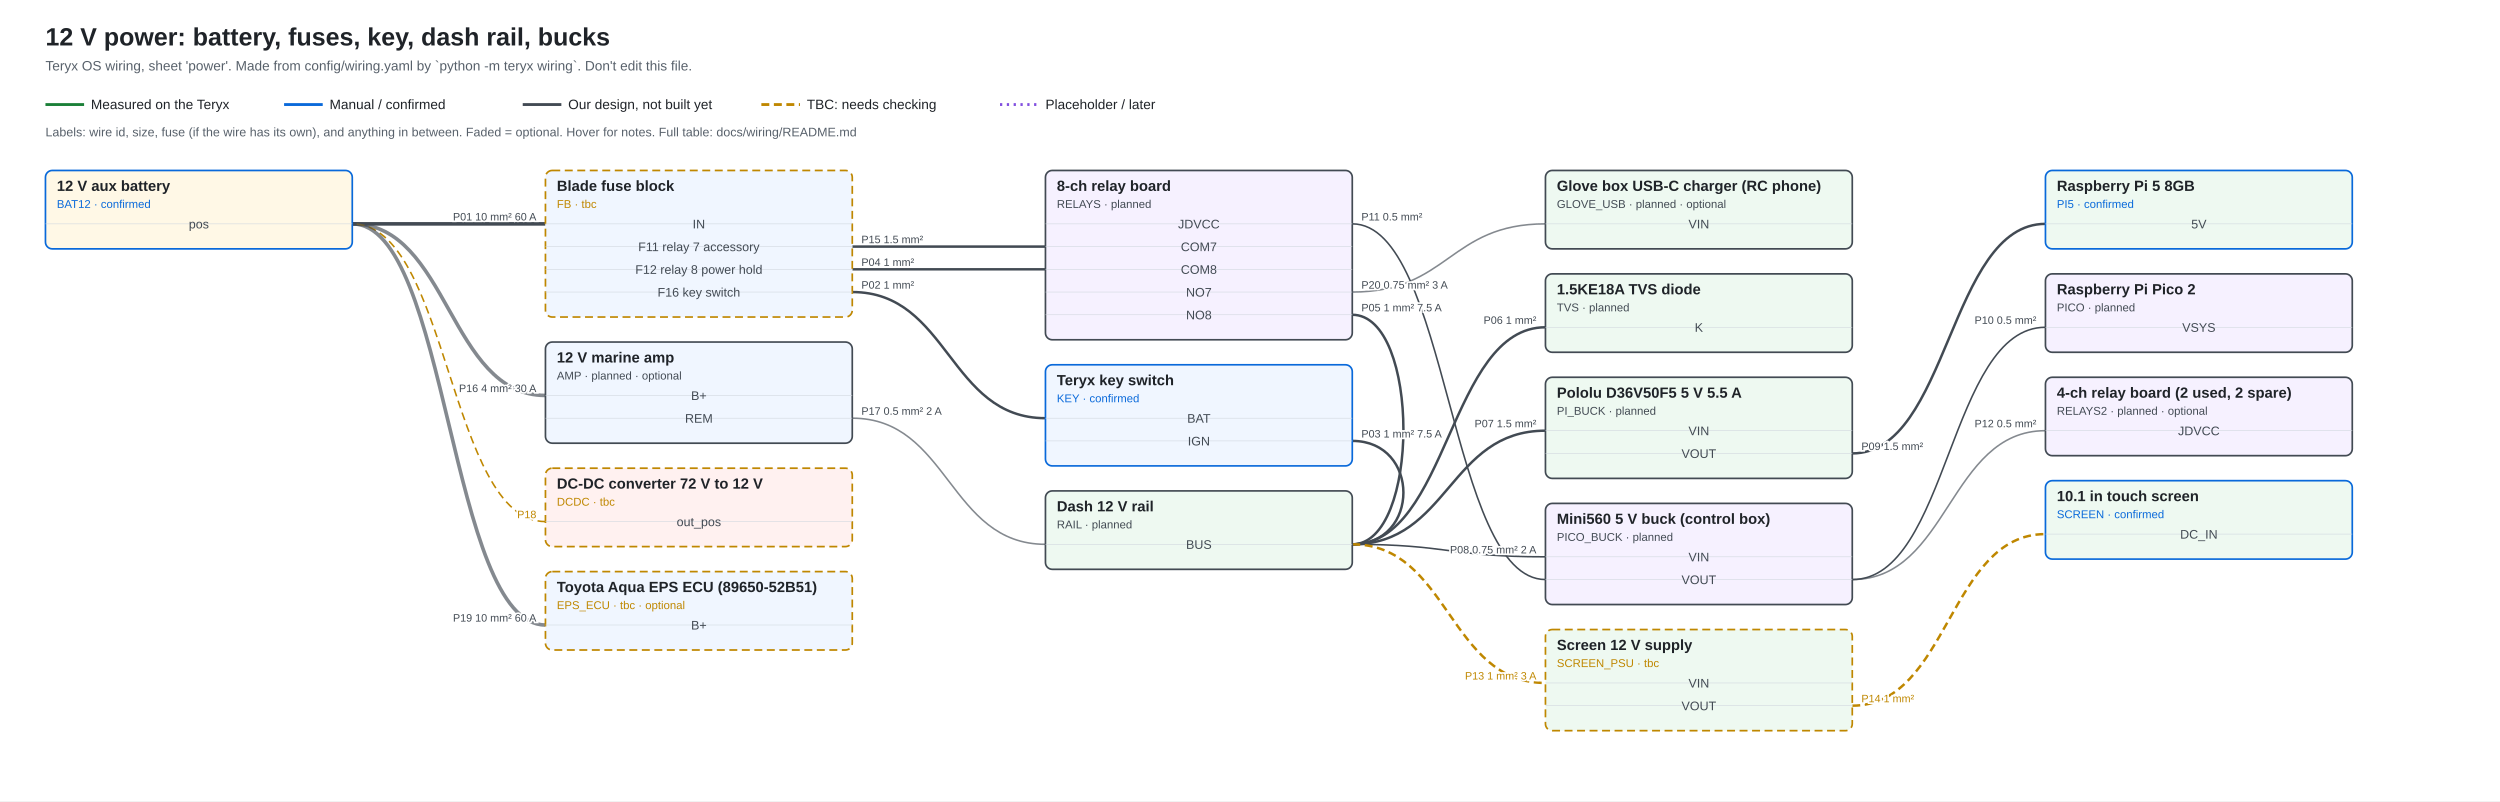
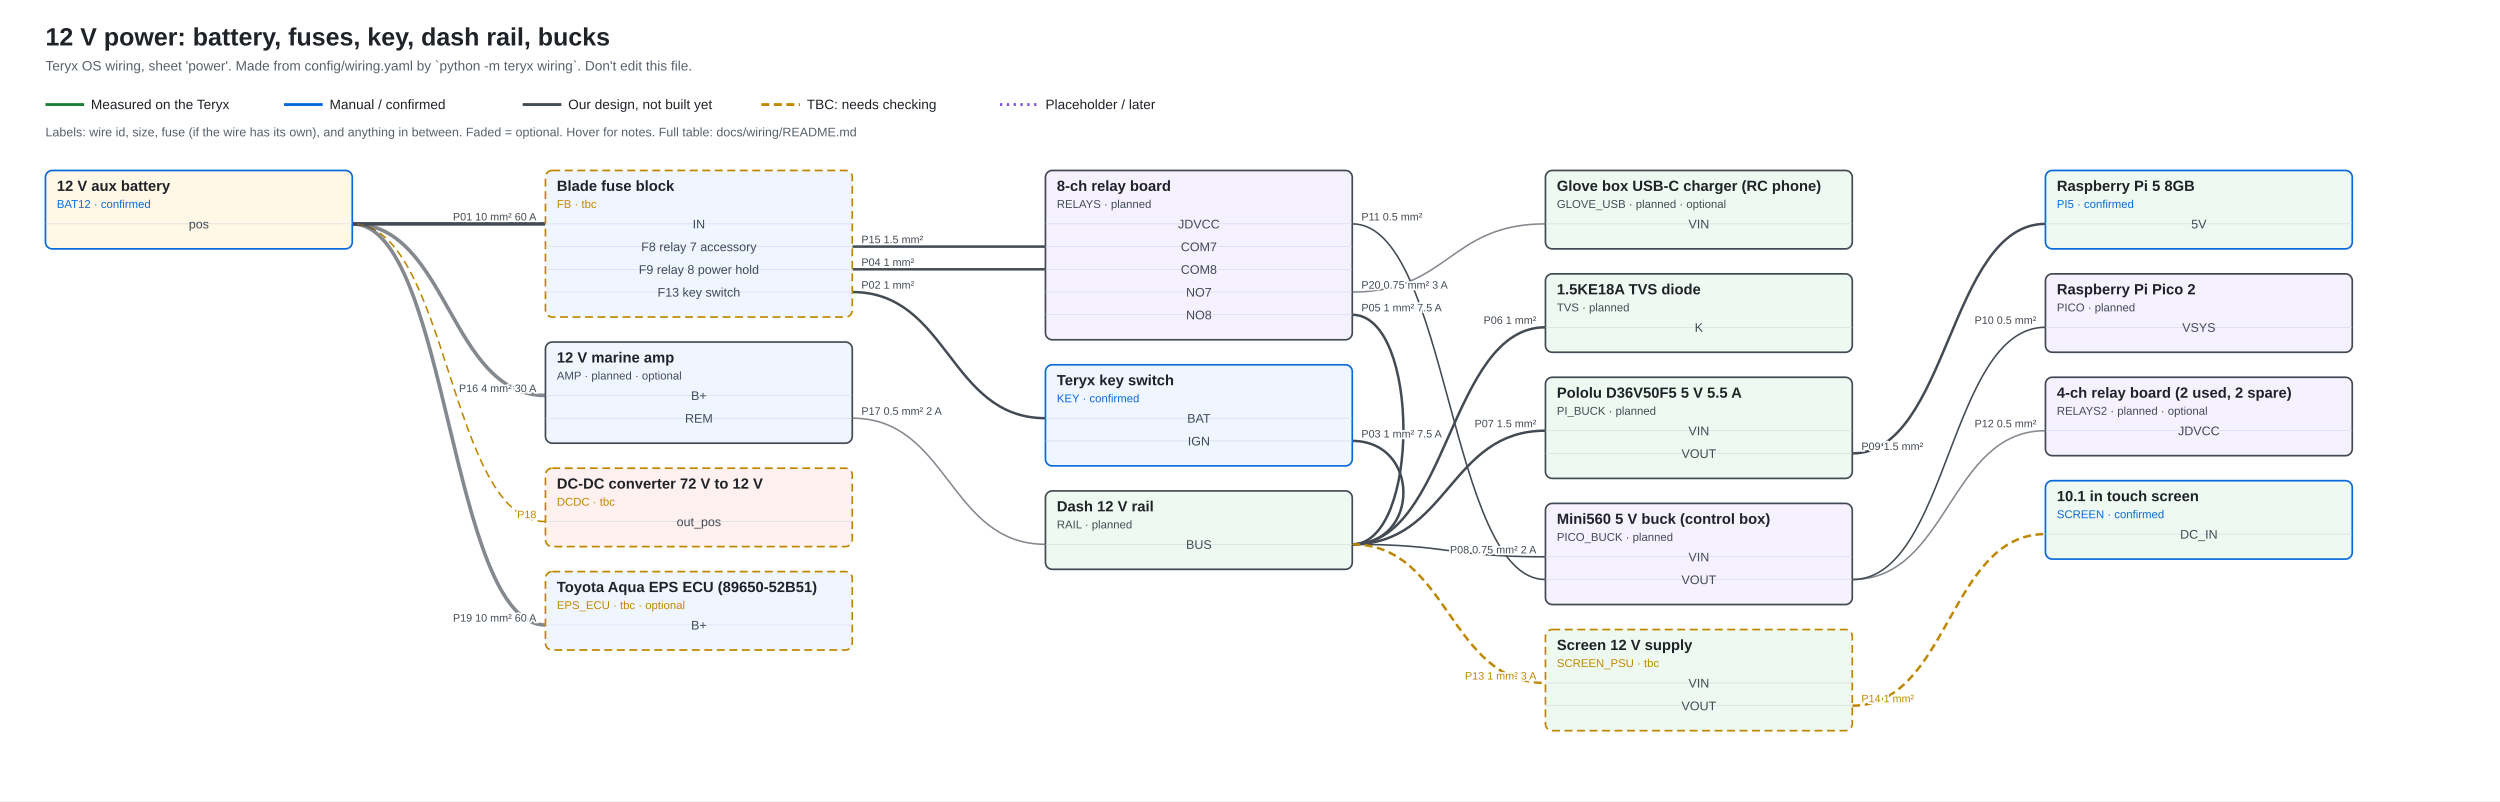
<svg xmlns="http://www.w3.org/2000/svg" viewBox="0 0 2200 705" width="2200" height="705" font-family="Arial, Helvetica, sans-serif" data-sheet="power">
  <rect width="2200" height="705" fill="#ffffff" />
  <text x="40" y="40" font-size="22" text-anchor="start" font-weight="bold" fill="#1f2328">12 V power: battery, fuses, key, dash rail, bucks</text>
  <text x="40" y="62" font-size="12" text-anchor="start" font-weight="normal" fill="#57606a">Teryx OS wiring, sheet 'power'. Made from config/wiring.yaml by `python -m teryx wiring`. Don't edit this file.</text>
  <line x1="40" y1="92" x2="74" y2="92" stroke="#1a7f37" stroke-width="2.5" />
  <text x="80" y="96" font-size="12" text-anchor="start" font-weight="normal" fill="#1f2328">Measured on the Teryx</text>
  <line x1="250" y1="92" x2="284" y2="92" stroke="#0969da" stroke-width="2.5" />
  <text x="290" y="96" font-size="12" text-anchor="start" font-weight="normal" fill="#1f2328">Manual / confirmed</text>
  <line x1="460" y1="92" x2="494" y2="92" stroke="#424a53" stroke-width="2.5" />
  <text x="500" y="96" font-size="12" text-anchor="start" font-weight="normal" fill="#1f2328">Our design, not built yet</text>
  <line x1="670" y1="92" x2="704" y2="92" stroke="#bf8700" stroke-width="2.5" stroke-dasharray="7 4" />
  <text x="710" y="96" font-size="12" text-anchor="start" font-weight="normal" fill="#1f2328">TBC: needs checking</text>
  <line x1="880" y1="92" x2="914" y2="92" stroke="#8250df" stroke-width="2.5" stroke-dasharray="2 4" />
  <text x="920" y="96" font-size="12" text-anchor="start" font-weight="normal" fill="#1f2328">Placeholder / later</text>
  <text x="40" y="120" font-size="11" text-anchor="start" font-weight="normal" fill="#57606a">Labels: wire id, size, fuse (if the wire has its own), and anything in between. Faded = optional. Hover for notes. Full table: docs/wiring/README.md</text>
  <g data-wire="P01" data-from="BAT12.pos" data-to="FB.IN" data-status="planned">
    <path d="M310,197 C395,197 395,197 480,197" fill="none" stroke="#424a53" stroke-width="3.2" />
  </g>
-   <g data-wire="P02" data-from="FB.F16" data-to="KEY.BAT" data-status="planned">
+   <g data-wire="P02" data-from="FB.F13" data-to="KEY.BAT" data-status="planned">
    <path d="M750,257 C835,257 835,368 920,368" fill="none" stroke="#424a53" stroke-width="2.2" />
  </g>
  <g data-wire="P03" data-from="KEY.IGN" data-to="RAIL.BUS" data-status="planned">
    <path d="M1190,388 C1250,388 1250,479 1190,479" fill="none" stroke="#424a53" stroke-width="2.2" />
  </g>
-   <g data-wire="P04" data-from="FB.F12" data-to="RELAYS.COM8" data-status="planned">
+   <g data-wire="P04" data-from="FB.F9" data-to="RELAYS.COM8" data-status="planned">
    <path d="M750,237 C835,237 835,237 920,237" fill="none" stroke="#424a53" stroke-width="2.2" />
  </g>
  <g data-wire="P05" data-from="RELAYS.NO8" data-to="RAIL.BUS" data-status="planned">
    <path d="M1190,277 C1250,277 1250,479 1190,479" fill="none" stroke="#424a53" stroke-width="2.2" />
  </g>
  <g data-wire="P06" data-from="RAIL.BUS" data-to="TVS.K" data-status="planned">
    <path d="M1190,479 C1275,479 1275,288 1360,288" fill="none" stroke="#424a53" stroke-width="2.2" />
  </g>
  <g data-wire="P07" data-from="RAIL.BUS" data-to="PI_BUCK.VIN" data-status="planned">
    <path d="M1190,479 C1275,479 1275,379 1360,379" fill="none" stroke="#424a53" stroke-width="2.2" />
  </g>
  <g data-wire="P08" data-from="RAIL.BUS" data-to="PICO_BUCK.VIN" data-status="planned">
    <path d="M1190,479 C1275,479 1275,490 1360,490" fill="none" stroke="#424a53" stroke-width="1.4" />
  </g>
  <g data-wire="P09" data-from="PI_BUCK.VOUT" data-to="PI5.5V" data-status="planned">
    <path d="M1630,399 C1715,399 1715,197 1800,197" fill="none" stroke="#424a53" stroke-width="2.2" />
  </g>
  <g data-wire="P10" data-from="PICO_BUCK.VOUT" data-to="PICO.VSYS" data-status="planned">
    <path d="M1630,510 C1715,510 1715,288 1800,288" fill="none" stroke="#424a53" stroke-width="1.4" />
  </g>
  <g data-wire="P11" data-from="PICO_BUCK.VOUT" data-to="RELAYS.JDVCC" data-status="planned">
    <path d="M1360,510 C1275,510 1275,197 1190,197" fill="none" stroke="#424a53" stroke-width="1.4" />
  </g>
  <g data-wire="P12" data-from="PICO_BUCK.VOUT" data-to="RELAYS2.JDVCC" data-status="planned">
    <path d="M1630,510 C1715,510 1715,379 1800,379" fill="none" stroke="#424a53" stroke-width="1.4" stroke-opacity="0.65" />
  </g>
  <g data-wire="P13" data-from="RAIL.BUS" data-to="SCREEN_PSU.VIN" data-status="tbc">
    <path d="M1190,479 C1275,479 1275,601 1360,601" fill="none" stroke="#bf8700" stroke-width="2.2" stroke-dasharray="7 4" />
  </g>
  <g data-wire="P14" data-from="SCREEN_PSU.VOUT" data-to="SCREEN.DC_IN" data-status="tbc">
    <path d="M1630,621 C1715,621 1715,470 1800,470" fill="none" stroke="#bf8700" stroke-width="2.2" stroke-dasharray="7 4" />
  </g>
-   <g data-wire="P15" data-from="FB.F11" data-to="RELAYS.COM7" data-status="planned">
+   <g data-wire="P15" data-from="FB.F8" data-to="RELAYS.COM7" data-status="planned">
    <path d="M750,217 C835,217 835,217 920,217" fill="none" stroke="#424a53" stroke-width="2.2" />
  </g>
  <g data-wire="P20" data-from="RELAYS.NO7" data-to="GLOVE_USB.VIN" data-status="planned">
    <path d="M1190,257 C1275,257 1275,197 1360,197" fill="none" stroke="#424a53" stroke-width="1.4" stroke-opacity="0.65" />
  </g>
  <g data-wire="P16" data-from="BAT12.pos" data-to="AMP.B+" data-status="planned">
    <path d="M310,197 C395,197 395,348 480,348" fill="none" stroke="#424a53" stroke-width="3.2" stroke-opacity="0.65" />
  </g>
  <g data-wire="P17" data-from="RAIL.BUS" data-to="AMP.REM" data-status="planned">
    <path d="M920,479 C835,479 835,368 750,368" fill="none" stroke="#424a53" stroke-width="1.4" stroke-opacity="0.65" />
  </g>
  <g data-wire="P18" data-from="DCDC.out_pos" data-to="BAT12.pos" data-status="tbc">
    <path d="M480,459 C395,459 395,197 310,197" fill="none" stroke="#bf8700" stroke-width="1.4" stroke-dasharray="7 4" />
  </g>
  <g data-wire="P19" data-from="BAT12.pos" data-to="EPS_ECU.B+" data-status="planned">
    <path d="M310,197 C395,197 395,550 480,550" fill="none" stroke="#424a53" stroke-width="3.2" stroke-opacity="0.65" />
  </g>
  <g data-device="BAT12" data-status="confirmed">
    <rect x="40" y="150" width="270" height="69" rx="6" fill="#fff8e6" stroke="#0969da" stroke-width="1.5" />
    <text x="50" y="168" font-size="13" text-anchor="start" font-weight="bold" fill="#1f2328">12 V aux battery</text>
    <text x="50" y="183" font-size="10" text-anchor="start" font-weight="normal" fill="#0969da">BAT12 · confirmed</text>
    <line x1="40" y1="197" x2="310" y2="197" stroke="#d0d7de" stroke-width="0.5" />
    <text x="175" y="201" font-size="11" text-anchor="middle" font-weight="normal" fill="#424a53">pos</text>
  </g>
  <g data-device="FB" data-status="tbc">
    <rect x="480" y="150" width="270" height="129" rx="6" fill="#f0f6ff" stroke="#bf8700" stroke-width="1.5" stroke-dasharray="7 4" />
    <text x="490" y="168" font-size="13" text-anchor="start" font-weight="bold" fill="#1f2328">Blade fuse block</text>
    <text x="490" y="183" font-size="10" text-anchor="start" font-weight="normal" fill="#bf8700">FB · tbc</text>
    <line x1="480" y1="197" x2="750" y2="197" stroke="#d0d7de" stroke-width="0.5" />
    <text x="615" y="201" font-size="11" text-anchor="middle" font-weight="normal" fill="#424a53">IN</text>
    <line x1="480" y1="217" x2="750" y2="217" stroke="#d0d7de" stroke-width="0.5" />
-     <text x="615" y="221" font-size="11" text-anchor="middle" font-weight="normal" fill="#424a53">F11  relay 7 accessory</text>
+     <text x="615" y="221" font-size="11" text-anchor="middle" font-weight="normal" fill="#424a53">F8  relay 7 accessory</text>
    <line x1="480" y1="237" x2="750" y2="237" stroke="#d0d7de" stroke-width="0.5" />
-     <text x="615" y="241" font-size="11" text-anchor="middle" font-weight="normal" fill="#424a53">F12  relay 8 power hold</text>
+     <text x="615" y="241" font-size="11" text-anchor="middle" font-weight="normal" fill="#424a53">F9  relay 8 power hold</text>
    <line x1="480" y1="257" x2="750" y2="257" stroke="#d0d7de" stroke-width="0.5" />
-     <text x="615" y="261" font-size="11" text-anchor="middle" font-weight="normal" fill="#424a53">F16  key switch</text>
+     <text x="615" y="261" font-size="11" text-anchor="middle" font-weight="normal" fill="#424a53">F13  key switch</text>
  </g>
  <g data-device="AMP" data-status="planned">
    <rect x="480" y="301" width="270" height="89" rx="6" fill="#f0f6ff" stroke="#424a53" stroke-width="1.5" />
    <text x="490" y="319" font-size="13" text-anchor="start" font-weight="bold" fill="#1f2328">12 V marine amp</text>
    <text x="490" y="334" font-size="10" text-anchor="start" font-weight="normal" fill="#424a53">AMP · planned · optional</text>
    <line x1="480" y1="348" x2="750" y2="348" stroke="#d0d7de" stroke-width="0.5" />
    <text x="615" y="352" font-size="11" text-anchor="middle" font-weight="normal" fill="#424a53">B+</text>
    <line x1="480" y1="368" x2="750" y2="368" stroke="#d0d7de" stroke-width="0.5" />
    <text x="615" y="372" font-size="11" text-anchor="middle" font-weight="normal" fill="#424a53">REM</text>
  </g>
  <g data-device="DCDC" data-status="tbc">
    <rect x="480" y="412" width="270" height="69" rx="6" fill="#fff1f0" stroke="#bf8700" stroke-width="1.5" stroke-dasharray="7 4" />
    <text x="490" y="430" font-size="13" text-anchor="start" font-weight="bold" fill="#1f2328">DC-DC converter 72 V to 12 V</text>
    <text x="490" y="445" font-size="10" text-anchor="start" font-weight="normal" fill="#bf8700">DCDC · tbc</text>
    <line x1="480" y1="459" x2="750" y2="459" stroke="#d0d7de" stroke-width="0.5" />
    <text x="615" y="463" font-size="11" text-anchor="middle" font-weight="normal" fill="#424a53">out_pos</text>
  </g>
  <g data-device="EPS_ECU" data-status="tbc">
    <rect x="480" y="503" width="270" height="69" rx="6" fill="#f0f6ff" stroke="#bf8700" stroke-width="1.5" stroke-dasharray="7 4" />
    <text x="490" y="521" font-size="13" text-anchor="start" font-weight="bold" fill="#1f2328">Toyota Aqua EPS ECU (89650-52B51)</text>
    <text x="490" y="536" font-size="10" text-anchor="start" font-weight="normal" fill="#bf8700">EPS_ECU · tbc · optional</text>
    <line x1="480" y1="550" x2="750" y2="550" stroke="#d0d7de" stroke-width="0.5" />
    <text x="615" y="554" font-size="11" text-anchor="middle" font-weight="normal" fill="#424a53">B+</text>
  </g>
  <g data-device="RELAYS" data-status="planned">
    <rect x="920" y="150" width="270" height="149" rx="6" fill="#f6f1ff" stroke="#424a53" stroke-width="1.5" />
    <text x="930" y="168" font-size="13" text-anchor="start" font-weight="bold" fill="#1f2328">8-ch relay board</text>
    <text x="930" y="183" font-size="10" text-anchor="start" font-weight="normal" fill="#424a53">RELAYS · planned</text>
    <line x1="920" y1="197" x2="1190" y2="197" stroke="#d0d7de" stroke-width="0.5" />
    <text x="1055" y="201" font-size="11" text-anchor="middle" font-weight="normal" fill="#424a53">JDVCC</text>
    <line x1="920" y1="217" x2="1190" y2="217" stroke="#d0d7de" stroke-width="0.5" />
    <text x="1055" y="221" font-size="11" text-anchor="middle" font-weight="normal" fill="#424a53">COM7</text>
    <line x1="920" y1="237" x2="1190" y2="237" stroke="#d0d7de" stroke-width="0.5" />
    <text x="1055" y="241" font-size="11" text-anchor="middle" font-weight="normal" fill="#424a53">COM8</text>
    <line x1="920" y1="257" x2="1190" y2="257" stroke="#d0d7de" stroke-width="0.5" />
    <text x="1055" y="261" font-size="11" text-anchor="middle" font-weight="normal" fill="#424a53">NO7</text>
    <line x1="920" y1="277" x2="1190" y2="277" stroke="#d0d7de" stroke-width="0.5" />
    <text x="1055" y="281" font-size="11" text-anchor="middle" font-weight="normal" fill="#424a53">NO8</text>
  </g>
  <g data-device="KEY" data-status="confirmed">
    <rect x="920" y="321" width="270" height="89" rx="6" fill="#f0f6ff" stroke="#0969da" stroke-width="1.5" />
    <text x="930" y="339" font-size="13" text-anchor="start" font-weight="bold" fill="#1f2328">Teryx key switch</text>
    <text x="930" y="354" font-size="10" text-anchor="start" font-weight="normal" fill="#0969da">KEY · confirmed</text>
    <line x1="920" y1="368" x2="1190" y2="368" stroke="#d0d7de" stroke-width="0.5" />
    <text x="1055" y="372" font-size="11" text-anchor="middle" font-weight="normal" fill="#424a53">BAT</text>
    <line x1="920" y1="388" x2="1190" y2="388" stroke="#d0d7de" stroke-width="0.5" />
    <text x="1055" y="392" font-size="11" text-anchor="middle" font-weight="normal" fill="#424a53">IGN</text>
  </g>
  <g data-device="RAIL" data-status="planned">
    <rect x="920" y="432" width="270" height="69" rx="6" fill="#eef9f1" stroke="#424a53" stroke-width="1.5" />
    <text x="930" y="450" font-size="13" text-anchor="start" font-weight="bold" fill="#1f2328">Dash 12 V rail</text>
    <text x="930" y="465" font-size="10" text-anchor="start" font-weight="normal" fill="#424a53">RAIL · planned</text>
    <line x1="920" y1="479" x2="1190" y2="479" stroke="#d0d7de" stroke-width="0.5" />
    <text x="1055" y="483" font-size="11" text-anchor="middle" font-weight="normal" fill="#424a53">BUS</text>
  </g>
  <g data-device="GLOVE_USB" data-status="planned">
    <rect x="1360" y="150" width="270" height="69" rx="6" fill="#eef9f1" stroke="#424a53" stroke-width="1.5" />
    <text x="1370" y="168" font-size="13" text-anchor="start" font-weight="bold" fill="#1f2328">Glove box USB-C charger (RC phone)</text>
    <text x="1370" y="183" font-size="10" text-anchor="start" font-weight="normal" fill="#424a53">GLOVE_USB · planned · optional</text>
    <line x1="1360" y1="197" x2="1630" y2="197" stroke="#d0d7de" stroke-width="0.5" />
    <text x="1495" y="201" font-size="11" text-anchor="middle" font-weight="normal" fill="#424a53">VIN</text>
  </g>
  <g data-device="TVS" data-status="planned">
    <rect x="1360" y="241" width="270" height="69" rx="6" fill="#eef9f1" stroke="#424a53" stroke-width="1.5" />
    <text x="1370" y="259" font-size="13" text-anchor="start" font-weight="bold" fill="#1f2328">1.5KE18A TVS diode</text>
    <text x="1370" y="274" font-size="10" text-anchor="start" font-weight="normal" fill="#424a53">TVS · planned</text>
    <line x1="1360" y1="288" x2="1630" y2="288" stroke="#d0d7de" stroke-width="0.5" />
    <text x="1495" y="292" font-size="11" text-anchor="middle" font-weight="normal" fill="#424a53">K</text>
  </g>
  <g data-device="PI_BUCK" data-status="planned">
    <rect x="1360" y="332" width="270" height="89" rx="6" fill="#eef9f1" stroke="#424a53" stroke-width="1.5" />
    <text x="1370" y="350" font-size="13" text-anchor="start" font-weight="bold" fill="#1f2328">Pololu D36V50F5 5 V 5.5 A</text>
    <text x="1370" y="365" font-size="10" text-anchor="start" font-weight="normal" fill="#424a53">PI_BUCK · planned</text>
    <line x1="1360" y1="379" x2="1630" y2="379" stroke="#d0d7de" stroke-width="0.5" />
    <text x="1495" y="383" font-size="11" text-anchor="middle" font-weight="normal" fill="#424a53">VIN</text>
    <line x1="1360" y1="399" x2="1630" y2="399" stroke="#d0d7de" stroke-width="0.5" />
    <text x="1495" y="403" font-size="11" text-anchor="middle" font-weight="normal" fill="#424a53">VOUT</text>
  </g>
  <g data-device="PICO_BUCK" data-status="planned">
    <rect x="1360" y="443" width="270" height="89" rx="6" fill="#f6f1ff" stroke="#424a53" stroke-width="1.5" />
    <text x="1370" y="461" font-size="13" text-anchor="start" font-weight="bold" fill="#1f2328">Mini560 5 V buck (control box)</text>
    <text x="1370" y="476" font-size="10" text-anchor="start" font-weight="normal" fill="#424a53">PICO_BUCK · planned</text>
    <line x1="1360" y1="490" x2="1630" y2="490" stroke="#d0d7de" stroke-width="0.5" />
    <text x="1495" y="494" font-size="11" text-anchor="middle" font-weight="normal" fill="#424a53">VIN</text>
    <line x1="1360" y1="510" x2="1630" y2="510" stroke="#d0d7de" stroke-width="0.5" />
    <text x="1495" y="514" font-size="11" text-anchor="middle" font-weight="normal" fill="#424a53">VOUT</text>
  </g>
  <g data-device="SCREEN_PSU" data-status="tbc">
    <rect x="1360" y="554" width="270" height="89" rx="6" fill="#eef9f1" stroke="#bf8700" stroke-width="1.5" stroke-dasharray="7 4" />
    <text x="1370" y="572" font-size="13" text-anchor="start" font-weight="bold" fill="#1f2328">Screen 12 V supply</text>
    <text x="1370" y="587" font-size="10" text-anchor="start" font-weight="normal" fill="#bf8700">SCREEN_PSU · tbc</text>
    <line x1="1360" y1="601" x2="1630" y2="601" stroke="#d0d7de" stroke-width="0.5" />
    <text x="1495" y="605" font-size="11" text-anchor="middle" font-weight="normal" fill="#424a53">VIN</text>
    <line x1="1360" y1="621" x2="1630" y2="621" stroke="#d0d7de" stroke-width="0.5" />
    <text x="1495" y="625" font-size="11" text-anchor="middle" font-weight="normal" fill="#424a53">VOUT</text>
  </g>
  <g data-device="PI5" data-status="confirmed">
    <rect x="1800" y="150" width="270" height="69" rx="6" fill="#eef9f1" stroke="#0969da" stroke-width="1.5" />
    <text x="1810" y="168" font-size="13" text-anchor="start" font-weight="bold" fill="#1f2328">Raspberry Pi 5 8GB</text>
    <text x="1810" y="183" font-size="10" text-anchor="start" font-weight="normal" fill="#0969da">PI5 · confirmed</text>
    <line x1="1800" y1="197" x2="2070" y2="197" stroke="#d0d7de" stroke-width="0.5" />
    <text x="1935" y="201" font-size="11" text-anchor="middle" font-weight="normal" fill="#424a53">5V</text>
  </g>
  <g data-device="PICO" data-status="planned">
    <rect x="1800" y="241" width="270" height="69" rx="6" fill="#f6f1ff" stroke="#424a53" stroke-width="1.5" />
    <text x="1810" y="259" font-size="13" text-anchor="start" font-weight="bold" fill="#1f2328">Raspberry Pi Pico 2</text>
    <text x="1810" y="274" font-size="10" text-anchor="start" font-weight="normal" fill="#424a53">PICO · planned</text>
    <line x1="1800" y1="288" x2="2070" y2="288" stroke="#d0d7de" stroke-width="0.5" />
    <text x="1935" y="292" font-size="11" text-anchor="middle" font-weight="normal" fill="#424a53">VSYS</text>
  </g>
  <g data-device="RELAYS2" data-status="planned">
    <rect x="1800" y="332" width="270" height="69" rx="6" fill="#f6f1ff" stroke="#424a53" stroke-width="1.5" />
    <text x="1810" y="350" font-size="13" text-anchor="start" font-weight="bold" fill="#1f2328">4-ch relay board (2 used, 2 spare)</text>
    <text x="1810" y="365" font-size="10" text-anchor="start" font-weight="normal" fill="#424a53">RELAYS2 · planned · optional</text>
    <line x1="1800" y1="379" x2="2070" y2="379" stroke="#d0d7de" stroke-width="0.5" />
    <text x="1935" y="383" font-size="11" text-anchor="middle" font-weight="normal" fill="#424a53">JDVCC</text>
  </g>
  <g data-device="SCREEN" data-status="confirmed">
    <rect x="1800" y="423" width="270" height="69" rx="6" fill="#eef9f1" stroke="#0969da" stroke-width="1.5" />
    <text x="1810" y="441" font-size="13" text-anchor="start" font-weight="bold" fill="#1f2328">10.1 in touch screen</text>
    <text x="1810" y="456" font-size="10" text-anchor="start" font-weight="normal" fill="#0969da">SCREEN · confirmed</text>
    <line x1="1800" y1="470" x2="2070" y2="470" stroke="#d0d7de" stroke-width="0.5" />
    <text x="1935" y="474" font-size="11" text-anchor="middle" font-weight="normal" fill="#424a53">DC_IN</text>
  </g>
  <text x="472" y="194" font-size="9.5" text-anchor="end" font-weight="normal" fill="#424a53" stroke="#ffffff" stroke-width="3" paint-order="stroke">P01  10 mm²  60 A</text>
  <text x="758" y="254" font-size="9.5" text-anchor="start" font-weight="normal" fill="#424a53" stroke="#ffffff" stroke-width="3" paint-order="stroke">P02  1 mm²</text>
  <text x="1198" y="385" font-size="9.5" text-anchor="start" font-weight="normal" fill="#424a53" stroke="#ffffff" stroke-width="3" paint-order="stroke">P03  1 mm²  7.5 A</text>
  <text x="758" y="234" font-size="9.5" text-anchor="start" font-weight="normal" fill="#424a53" stroke="#ffffff" stroke-width="3" paint-order="stroke">P04  1 mm²</text>
  <text x="1198" y="274" font-size="9.5" text-anchor="start" font-weight="normal" fill="#424a53" stroke="#ffffff" stroke-width="3" paint-order="stroke">P05  1 mm²  7.5 A</text>
  <text x="1352" y="285" font-size="9.5" text-anchor="end" font-weight="normal" fill="#424a53" stroke="#ffffff" stroke-width="3" paint-order="stroke">P06  1 mm²</text>
  <text x="1352" y="376" font-size="9.5" text-anchor="end" font-weight="normal" fill="#424a53" stroke="#ffffff" stroke-width="3" paint-order="stroke">P07  1.5 mm²</text>
  <text x="1352" y="487" font-size="9.5" text-anchor="end" font-weight="normal" fill="#424a53" stroke="#ffffff" stroke-width="3" paint-order="stroke">P08  0.75 mm²  2 A</text>
  <text x="1638" y="396" font-size="9.5" text-anchor="start" font-weight="normal" fill="#424a53" stroke="#ffffff" stroke-width="3" paint-order="stroke">P09  1.5 mm²</text>
  <text x="1792" y="285" font-size="9.5" text-anchor="end" font-weight="normal" fill="#424a53" stroke="#ffffff" stroke-width="3" paint-order="stroke">P10  0.5 mm²</text>
  <text x="1198" y="194" font-size="9.5" text-anchor="start" font-weight="normal" fill="#424a53" stroke="#ffffff" stroke-width="3" paint-order="stroke">P11  0.5 mm²</text>
  <text x="1792" y="376" font-size="9.5" text-anchor="end" font-weight="normal" fill="#424a53" stroke="#ffffff" stroke-width="3" paint-order="stroke">P12  0.5 mm²</text>
  <text x="1352" y="598" font-size="9.5" text-anchor="end" font-weight="normal" fill="#bf8700" stroke="#ffffff" stroke-width="3" paint-order="stroke">P13  1 mm²  3 A</text>
  <text x="1638" y="618" font-size="9.5" text-anchor="start" font-weight="normal" fill="#bf8700" stroke="#ffffff" stroke-width="3" paint-order="stroke">P14  1 mm²</text>
  <text x="758" y="214" font-size="9.5" text-anchor="start" font-weight="normal" fill="#424a53" stroke="#ffffff" stroke-width="3" paint-order="stroke">P15  1.5 mm²</text>
  <text x="1198" y="254" font-size="9.5" text-anchor="start" font-weight="normal" fill="#424a53" stroke="#ffffff" stroke-width="3" paint-order="stroke">P20  0.75 mm²  3 A</text>
  <text x="472" y="345" font-size="9.5" text-anchor="end" font-weight="normal" fill="#424a53" stroke="#ffffff" stroke-width="3" paint-order="stroke">P16  4 mm²  30 A</text>
  <text x="758" y="365" font-size="9.5" text-anchor="start" font-weight="normal" fill="#424a53" stroke="#ffffff" stroke-width="3" paint-order="stroke">P17  0.5 mm²  2 A</text>
  <text x="472" y="456" font-size="9.5" text-anchor="end" font-weight="normal" fill="#bf8700" stroke="#ffffff" stroke-width="3" paint-order="stroke">P18</text>
  <text x="472" y="547" font-size="9.5" text-anchor="end" font-weight="normal" fill="#424a53" stroke="#ffffff" stroke-width="3" paint-order="stroke">P19  10 mm²  60 A</text>
</svg>
